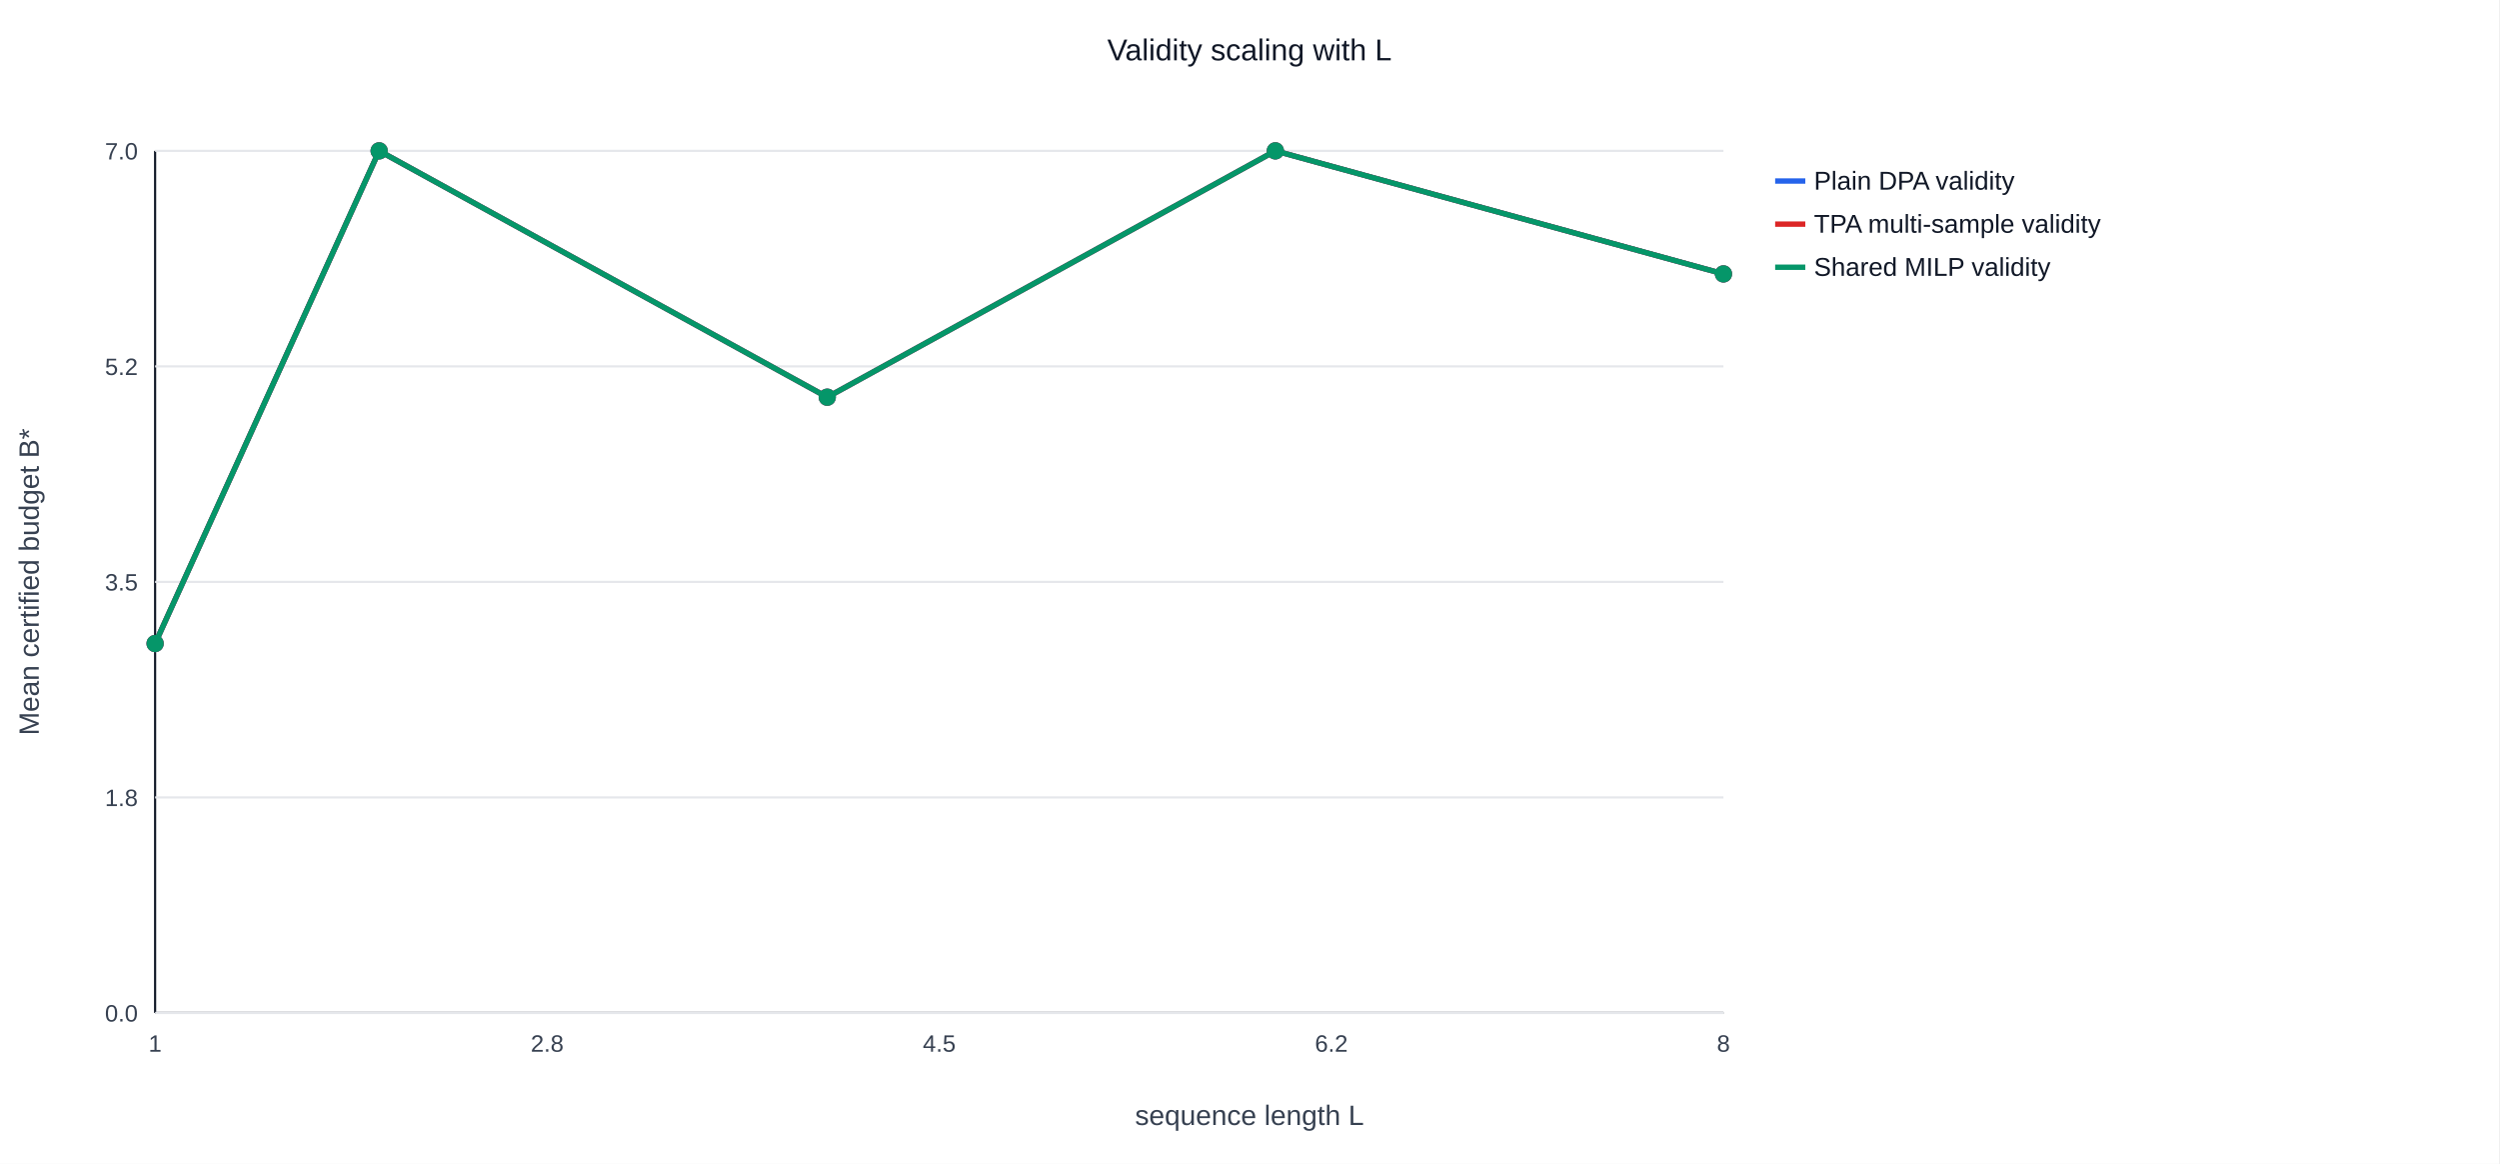
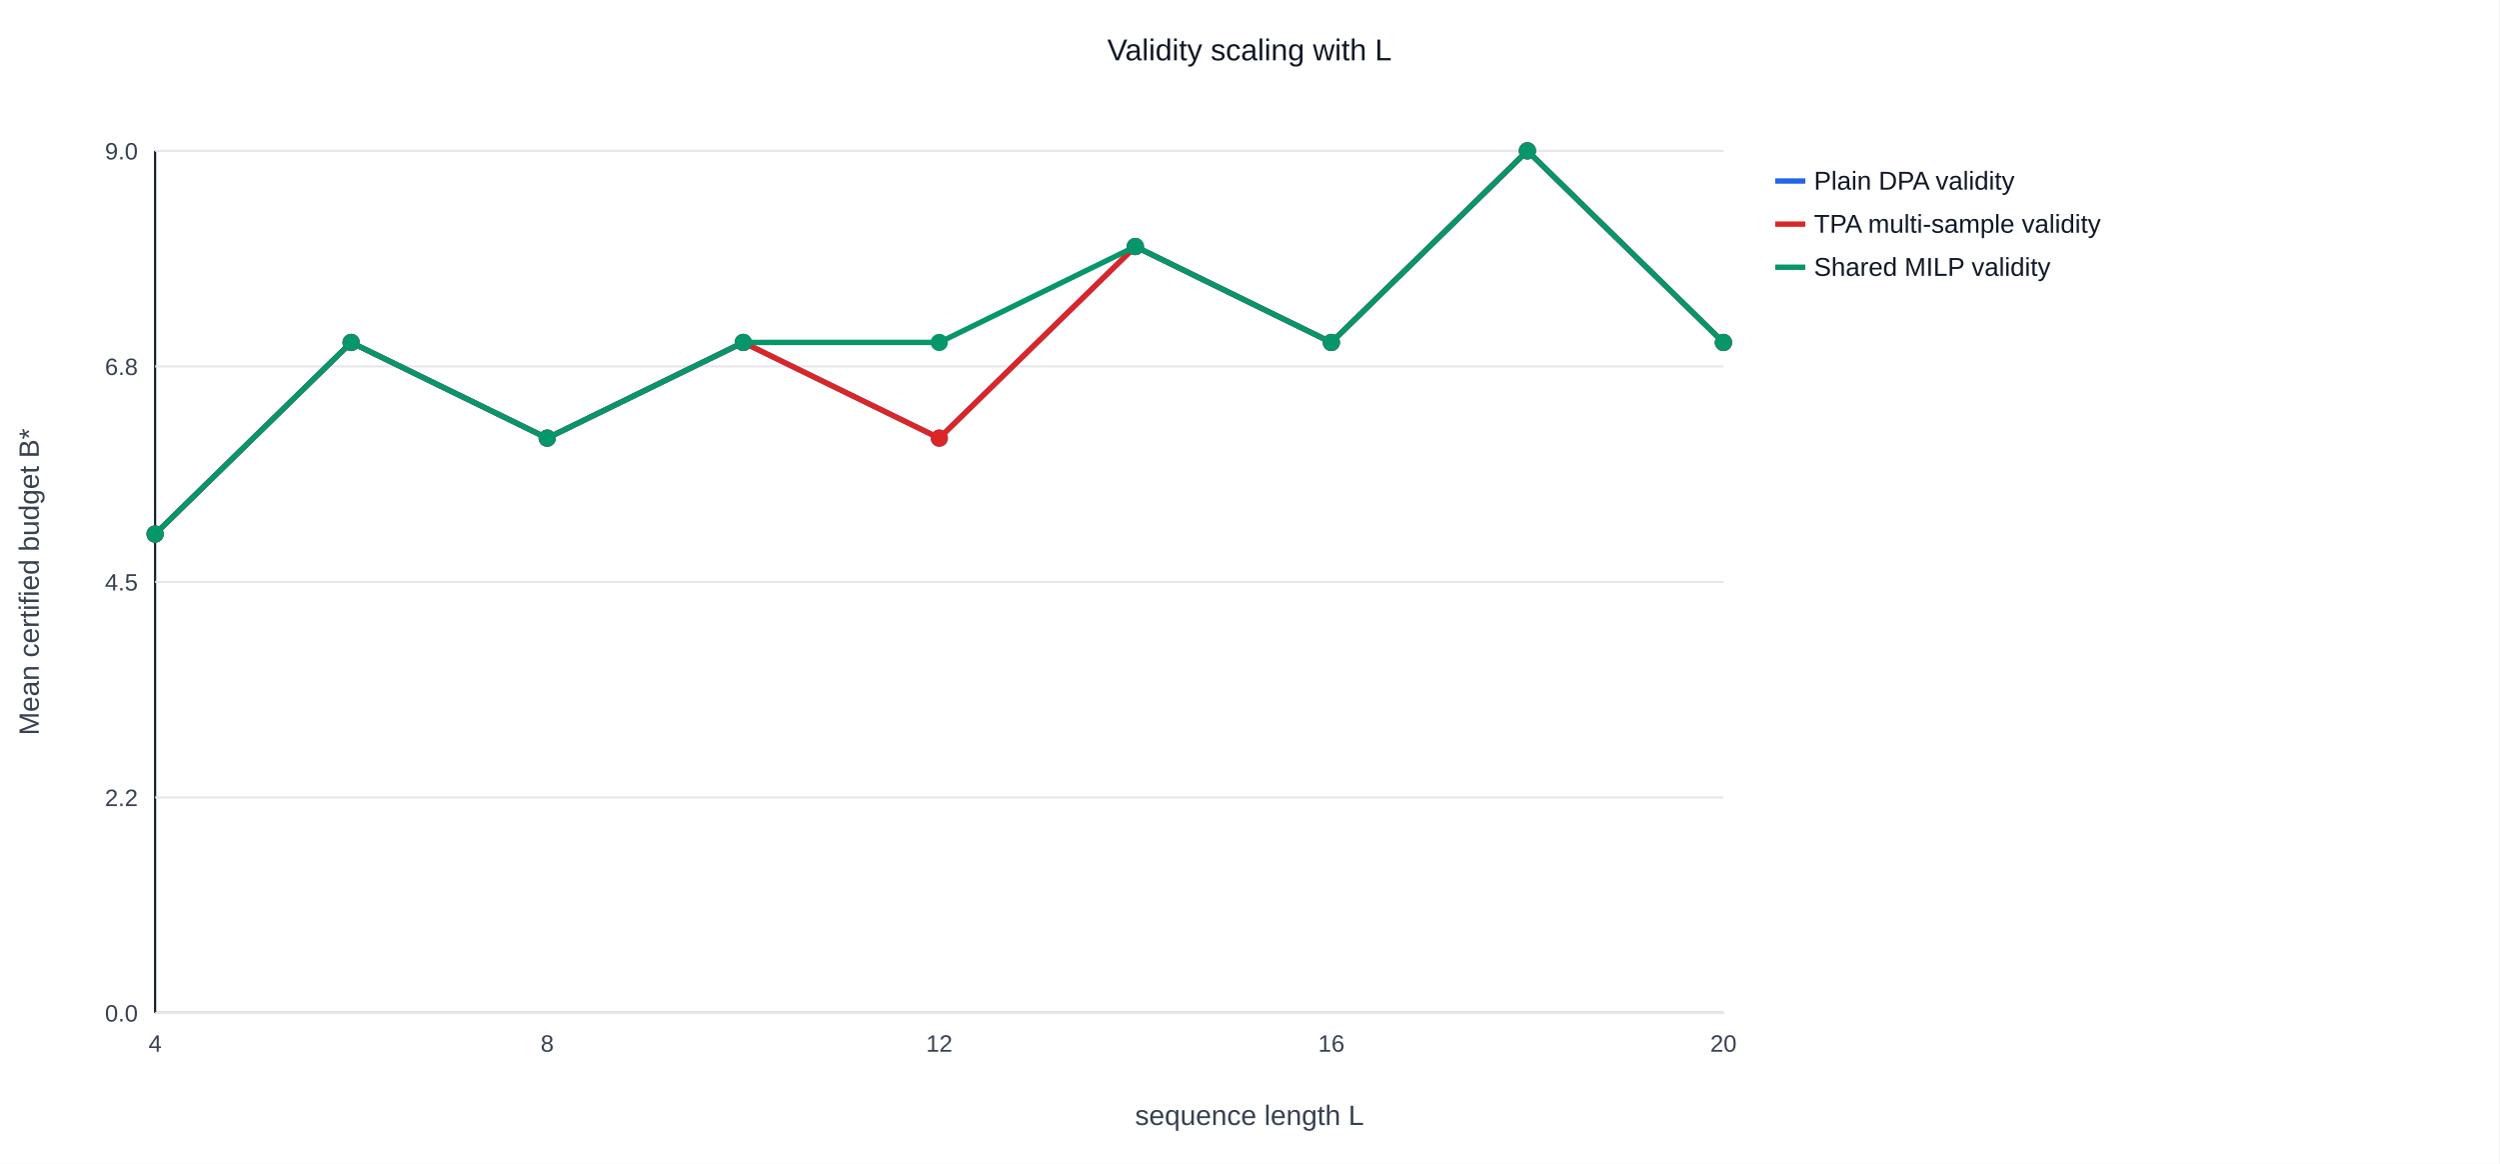
<svg xmlns="http://www.w3.org/2000/svg" width="1160" height="540" viewBox="0 0 1160 540">
  <rect width="100%" height="100%" fill="#ffffff" />
  <text x="580.0" y="28" text-anchor="middle" font-family="Arial, sans-serif" font-size="14" fill="#111827">Validity scaling with L</text>
  <line x1="72" y1="70" x2="72" y2="470" stroke="#111827" />
  <line x1="72" y1="470" x2="800" y2="470" stroke="#111827" />
  <text x="580.0" y="522" text-anchor="middle" font-family="Arial, sans-serif" font-size="13" fill="#374151">sequence length L</text>
  <text x="18" y="270.0" transform="rotate(-90 18 270.0)" text-anchor="middle" font-family="Arial, sans-serif" font-size="13" fill="#374151">Mean certified budget B*</text>
  <line x1="72" y1="470.0" x2="800" y2="470.0" stroke="#e5e7eb" />
  <text x="64" y="474.0" text-anchor="end" font-family="Arial, sans-serif" font-size="11" fill="#374151">0.0</text>
  <line x1="72" y1="370.0" x2="800" y2="370.0" stroke="#e5e7eb" />
-   <text x="64" y="374.0" text-anchor="end" font-family="Arial, sans-serif" font-size="11" fill="#374151">1.8</text>
+   <text x="64" y="374.0" text-anchor="end" font-family="Arial, sans-serif" font-size="11" fill="#374151">2.2</text>
  <line x1="72" y1="270.0" x2="800" y2="270.0" stroke="#e5e7eb" />
-   <text x="64" y="274.0" text-anchor="end" font-family="Arial, sans-serif" font-size="11" fill="#374151">3.5</text>
+   <text x="64" y="274.0" text-anchor="end" font-family="Arial, sans-serif" font-size="11" fill="#374151">4.5</text>
  <line x1="72" y1="170.0" x2="800" y2="170.0" stroke="#e5e7eb" />
-   <text x="64" y="174.0" text-anchor="end" font-family="Arial, sans-serif" font-size="11" fill="#374151">5.2</text>
+   <text x="64" y="174.0" text-anchor="end" font-family="Arial, sans-serif" font-size="11" fill="#374151">6.8</text>
  <line x1="72" y1="70.0" x2="800" y2="70.0" stroke="#e5e7eb" />
-   <text x="64" y="74.0" text-anchor="end" font-family="Arial, sans-serif" font-size="11" fill="#374151">7.0</text>
-   <text x="72.0" y="488" text-anchor="middle" font-family="Arial, sans-serif" font-size="11" fill="#374151">1</text>
-   <text x="254.0" y="488" text-anchor="middle" font-family="Arial, sans-serif" font-size="11" fill="#374151">2.8</text>
-   <text x="436.0" y="488" text-anchor="middle" font-family="Arial, sans-serif" font-size="11" fill="#374151">4.5</text>
-   <text x="618.0" y="488" text-anchor="middle" font-family="Arial, sans-serif" font-size="11" fill="#374151">6.2</text>
-   <text x="800.0" y="488" text-anchor="middle" font-family="Arial, sans-serif" font-size="11" fill="#374151">8</text>
-   <polyline points="72.0,298.6 176.0,70.0 384.0,184.3 592.0,70.0 800.0,127.1" fill="none" stroke="#2563eb" stroke-width="2.5" />
-   <circle cx="72.0" cy="298.6" r="4" fill="#2563eb" />
-   <circle cx="176.0" cy="70.0" r="4" fill="#2563eb" />
-   <circle cx="384.0" cy="184.3" r="4" fill="#2563eb" />
-   <circle cx="592.0" cy="70.0" r="4" fill="#2563eb" />
-   <circle cx="800.0" cy="127.1" r="4" fill="#2563eb" />
+   <text x="64" y="74.0" text-anchor="end" font-family="Arial, sans-serif" font-size="11" fill="#374151">9.0</text>
+   <text x="72.0" y="488" text-anchor="middle" font-family="Arial, sans-serif" font-size="11" fill="#374151">4</text>
+   <text x="254.0" y="488" text-anchor="middle" font-family="Arial, sans-serif" font-size="11" fill="#374151">8</text>
+   <text x="436.0" y="488" text-anchor="middle" font-family="Arial, sans-serif" font-size="11" fill="#374151">12</text>
+   <text x="618.0" y="488" text-anchor="middle" font-family="Arial, sans-serif" font-size="11" fill="#374151">16</text>
+   <text x="800.0" y="488" text-anchor="middle" font-family="Arial, sans-serif" font-size="11" fill="#374151">20</text>
+   <polyline points="72.0,247.8 163.0,158.9 254.0,203.3 345.0,158.9 436.0,203.3 527.0,114.4 618.0,158.9 709.0,70.0 800.0,158.9" fill="none" stroke="#2563eb" stroke-width="2.5" />
+   <circle cx="72.0" cy="247.8" r="4" fill="#2563eb" />
+   <circle cx="163.0" cy="158.9" r="4" fill="#2563eb" />
+   <circle cx="254.0" cy="203.3" r="4" fill="#2563eb" />
+   <circle cx="345.0" cy="158.9" r="4" fill="#2563eb" />
+   <circle cx="436.0" cy="203.3" r="4" fill="#2563eb" />
+   <circle cx="527.0" cy="114.4" r="4" fill="#2563eb" />
+   <circle cx="618.0" cy="158.9" r="4" fill="#2563eb" />
+   <circle cx="709.0" cy="70.0" r="4" fill="#2563eb" />
+   <circle cx="800.0" cy="158.9" r="4" fill="#2563eb" />
  <line x1="824" y1="84" x2="838" y2="84" stroke="#2563eb" stroke-width="2.5" />
  <text x="842" y="88" font-family="Arial, sans-serif" font-size="12" fill="#111827">Plain DPA validity</text>
-   <polyline points="72.0,298.6 176.0,70.0 384.0,184.3 592.0,70.0 800.0,127.1" fill="none" stroke="#dc2626" stroke-width="2.5" />
-   <circle cx="72.0" cy="298.6" r="4" fill="#dc2626" />
-   <circle cx="176.0" cy="70.0" r="4" fill="#dc2626" />
-   <circle cx="384.0" cy="184.3" r="4" fill="#dc2626" />
-   <circle cx="592.0" cy="70.0" r="4" fill="#dc2626" />
-   <circle cx="800.0" cy="127.1" r="4" fill="#dc2626" />
+   <polyline points="72.0,247.8 163.0,158.9 254.0,203.3 345.0,158.9 436.0,203.3 527.0,114.4 618.0,158.9 709.0,70.0 800.0,158.9" fill="none" stroke="#dc2626" stroke-width="2.5" />
+   <circle cx="72.0" cy="247.8" r="4" fill="#dc2626" />
+   <circle cx="163.0" cy="158.9" r="4" fill="#dc2626" />
+   <circle cx="254.0" cy="203.3" r="4" fill="#dc2626" />
+   <circle cx="345.0" cy="158.9" r="4" fill="#dc2626" />
+   <circle cx="436.0" cy="203.3" r="4" fill="#dc2626" />
+   <circle cx="527.0" cy="114.4" r="4" fill="#dc2626" />
+   <circle cx="618.0" cy="158.9" r="4" fill="#dc2626" />
+   <circle cx="709.0" cy="70.0" r="4" fill="#dc2626" />
+   <circle cx="800.0" cy="158.9" r="4" fill="#dc2626" />
  <line x1="824" y1="104" x2="838" y2="104" stroke="#dc2626" stroke-width="2.5" />
  <text x="842" y="108" font-family="Arial, sans-serif" font-size="12" fill="#111827">TPA multi-sample validity</text>
-   <polyline points="72.0,298.6 176.0,70.0 384.0,184.3 592.0,70.0 800.0,127.1" fill="none" stroke="#059669" stroke-width="2.5" />
-   <circle cx="72.0" cy="298.6" r="4" fill="#059669" />
-   <circle cx="176.0" cy="70.0" r="4" fill="#059669" />
-   <circle cx="384.0" cy="184.3" r="4" fill="#059669" />
-   <circle cx="592.0" cy="70.0" r="4" fill="#059669" />
-   <circle cx="800.0" cy="127.1" r="4" fill="#059669" />
+   <polyline points="72.0,247.8 163.0,158.9 254.0,203.3 345.0,158.9 436.0,158.9 527.0,114.4 618.0,158.9 709.0,70.0 800.0,158.9" fill="none" stroke="#059669" stroke-width="2.5" />
+   <circle cx="72.0" cy="247.8" r="4" fill="#059669" />
+   <circle cx="163.0" cy="158.9" r="4" fill="#059669" />
+   <circle cx="254.0" cy="203.3" r="4" fill="#059669" />
+   <circle cx="345.0" cy="158.9" r="4" fill="#059669" />
+   <circle cx="436.0" cy="158.9" r="4" fill="#059669" />
+   <circle cx="527.0" cy="114.4" r="4" fill="#059669" />
+   <circle cx="618.0" cy="158.9" r="4" fill="#059669" />
+   <circle cx="709.0" cy="70.0" r="4" fill="#059669" />
+   <circle cx="800.0" cy="158.9" r="4" fill="#059669" />
  <line x1="824" y1="124" x2="838" y2="124" stroke="#059669" stroke-width="2.5" />
  <text x="842" y="128" font-family="Arial, sans-serif" font-size="12" fill="#111827">Shared MILP validity</text>
</svg>
